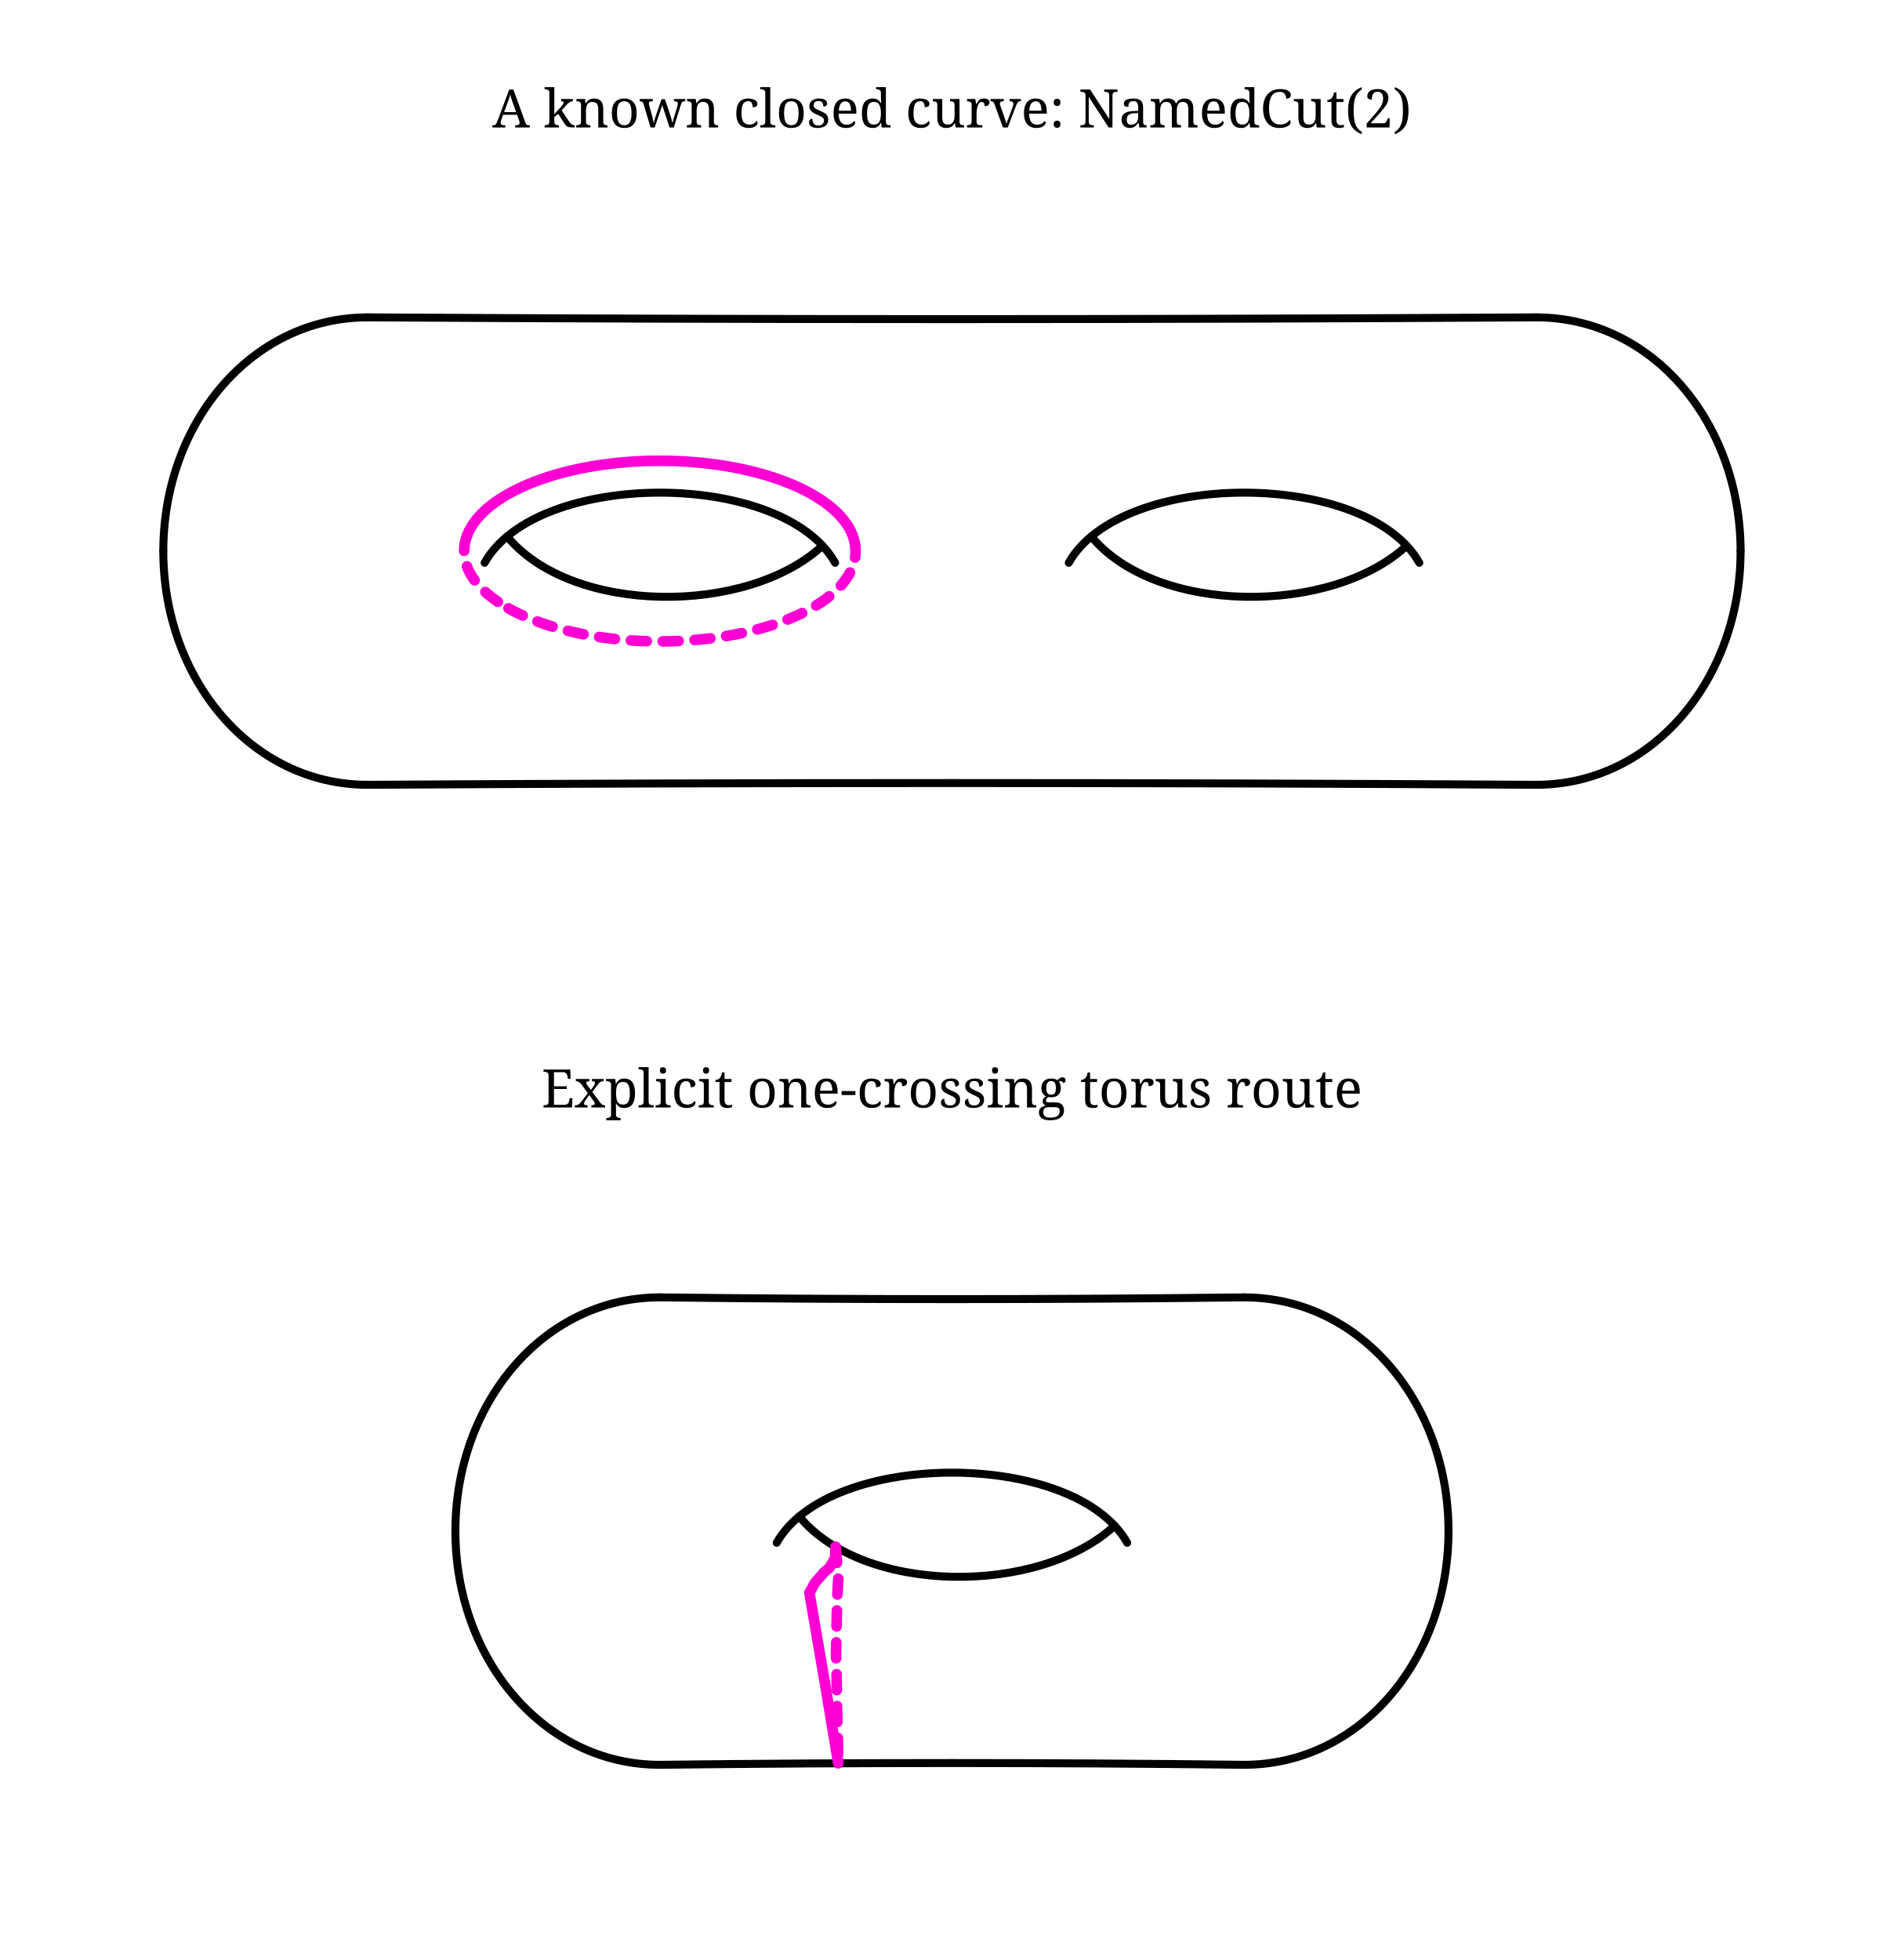
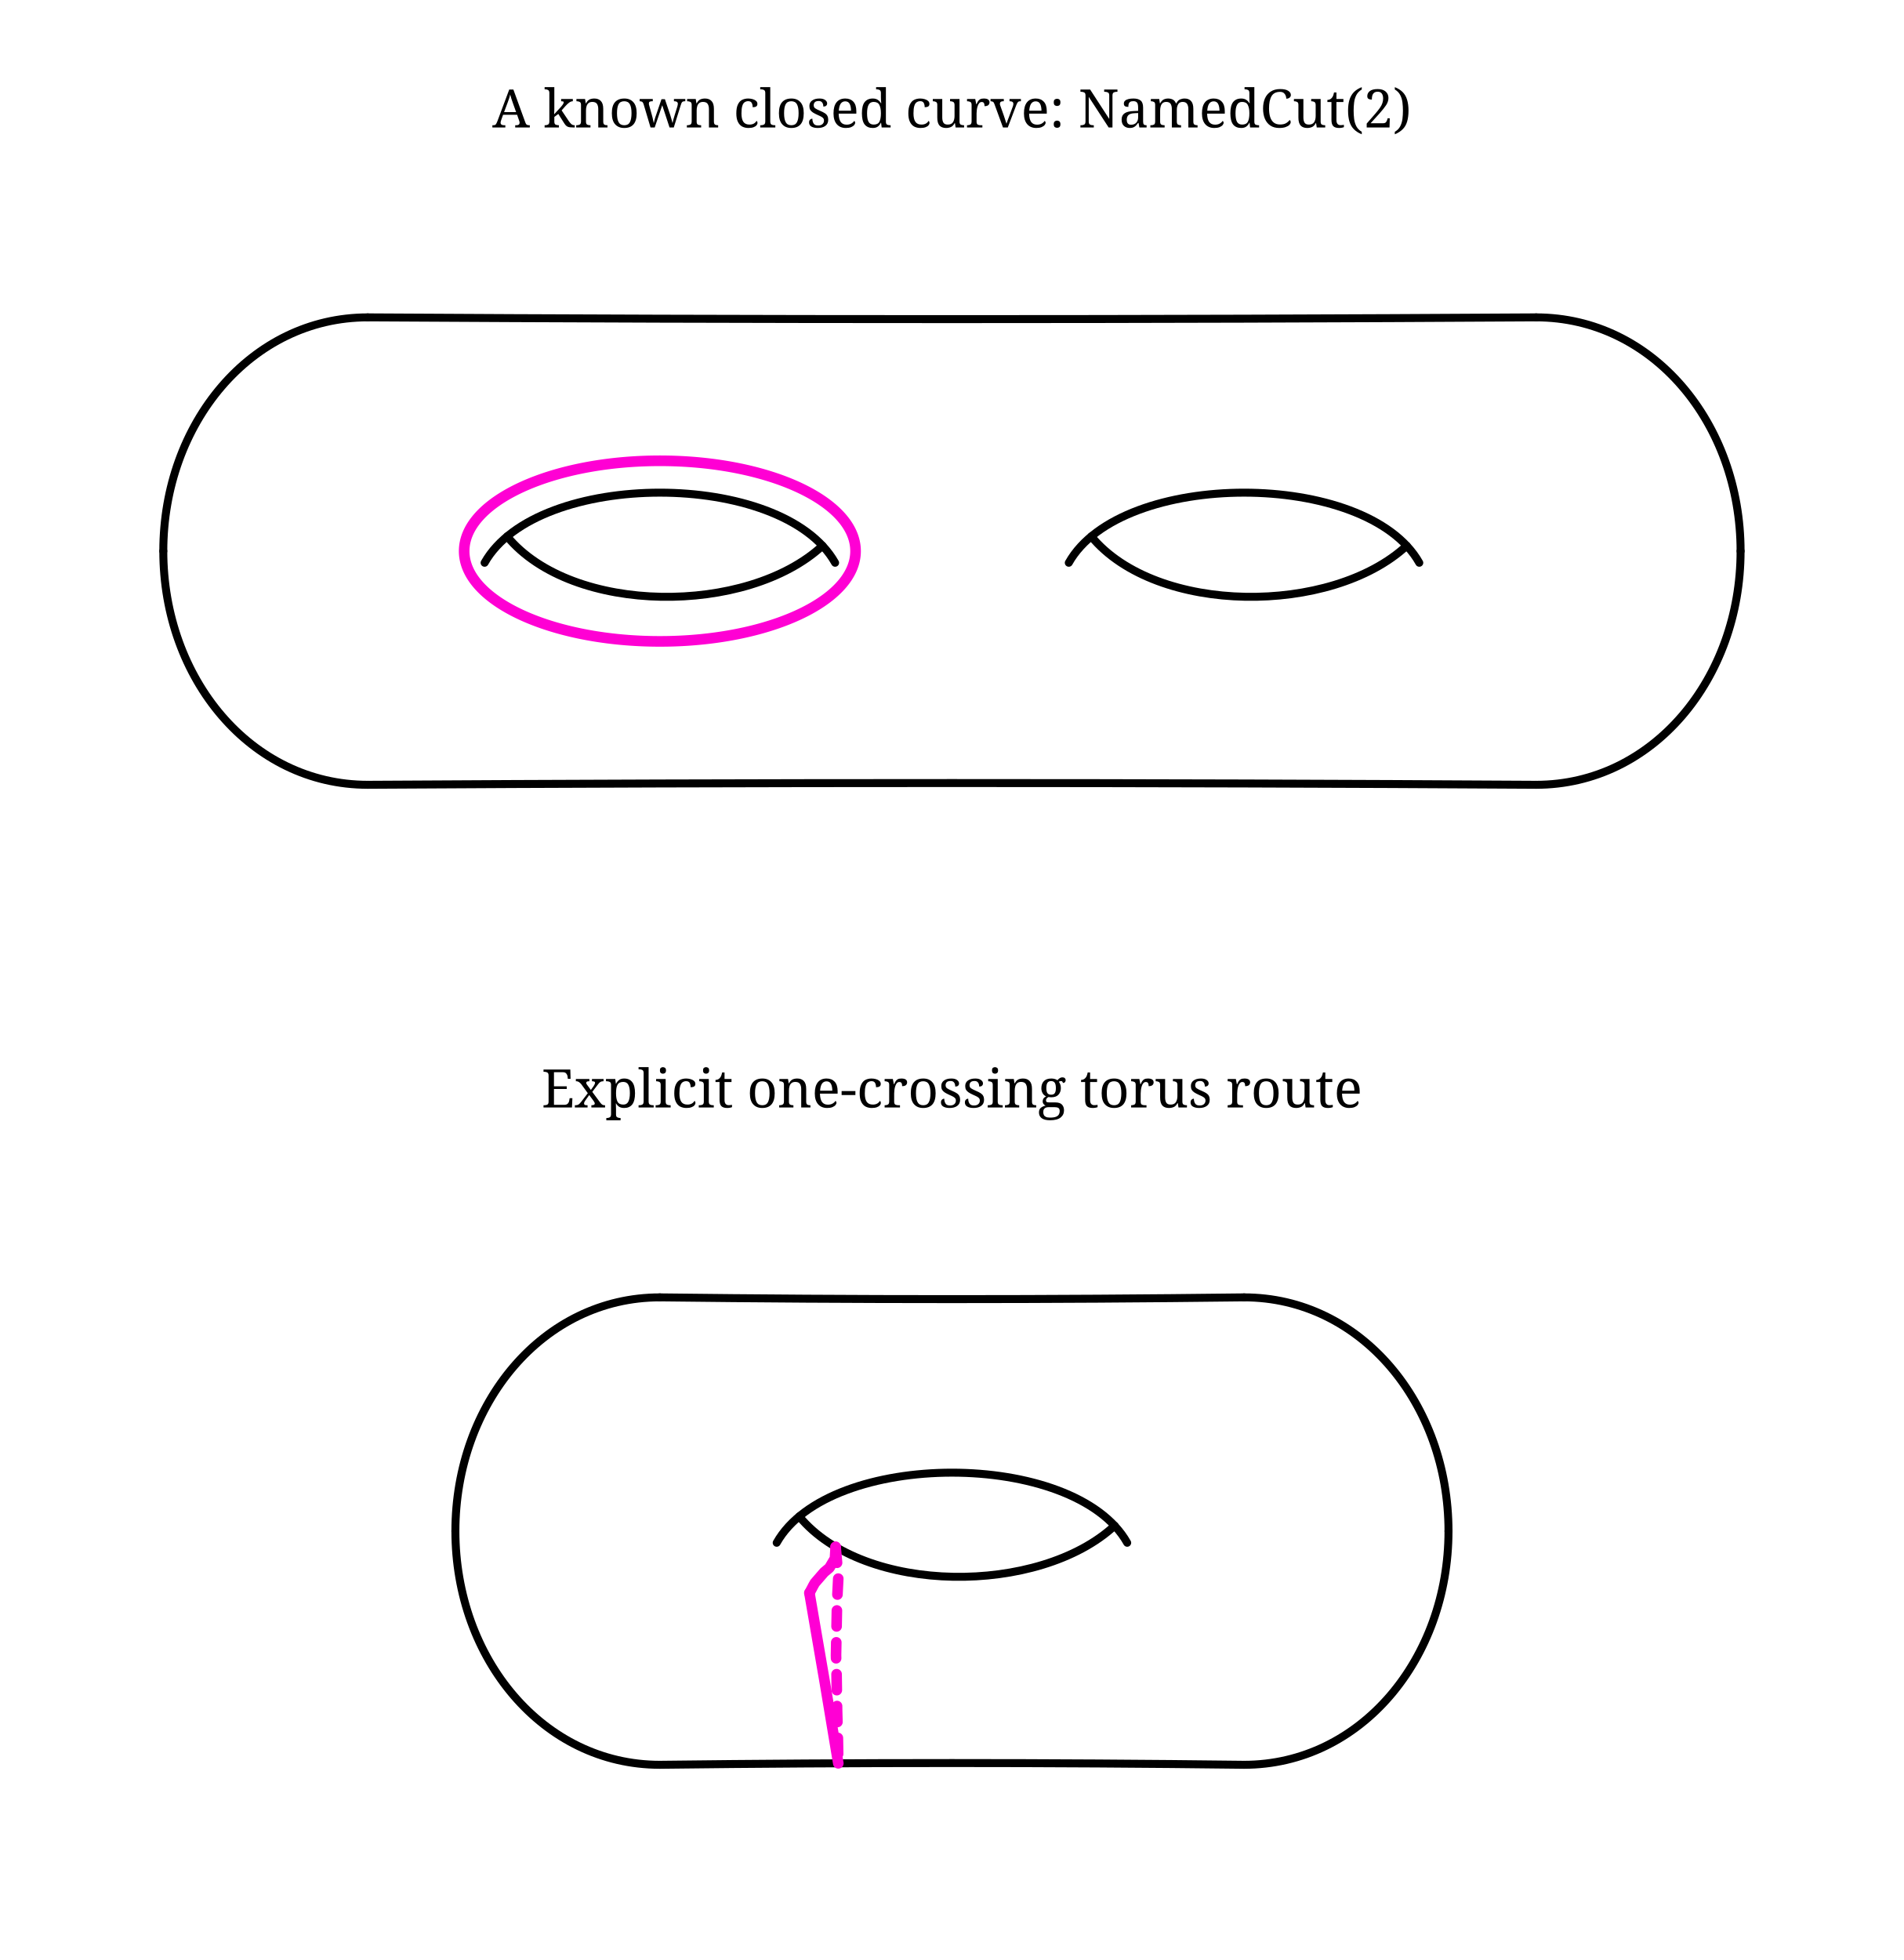
<svg xmlns="http://www.w3.org/2000/svg" viewBox="0 0 358.5 369" width="358.5" height="369" role="img">
  <path class="surface-outline" d="M 30.75 103.75 C 30.75 79.75 47.25 59.75 69.25 59.75" fill="none" stroke="#000000" stroke-width="1.5" stroke-linecap="round" stroke-linejoin="round" />
  <path class="surface-outline" d="M 30.75 103.75 C 30.75 127.75 47.25 147.75 69.25 147.75" fill="none" stroke="#000000" stroke-width="1.5" stroke-linecap="round" stroke-linejoin="round" />
  <path class="surface-outline" d="M 69.25 59.75 C 142.583 60.19 215.917 60.19 289.25 59.75" fill="none" stroke="#000000" stroke-width="1.5" stroke-linecap="round" stroke-linejoin="round" />
  <path class="surface-outline" d="M 69.25 147.75 C 142.583 147.31 215.917 147.31 289.25 147.75" fill="none" stroke="#000000" stroke-width="1.5" stroke-linecap="round" stroke-linejoin="round" />
  <path class="surface-outline" d="M 327.75 103.75 C 327.75 79.75 311.25 59.75 289.25 59.75" fill="none" stroke="#000000" stroke-width="1.5" stroke-linecap="round" stroke-linejoin="round" />
  <path class="surface-outline" d="M 327.75 103.75 C 327.75 127.75 311.25 147.75 289.25 147.75" fill="none" stroke="#000000" stroke-width="1.5" stroke-linecap="round" stroke-linejoin="round" />
  <path class="handle" d="M 91.25 105.95 C 101.15 88.35 147.35 88.35 157.25 105.95" fill="none" stroke="#000000" stroke-width="1.5" stroke-linecap="round" stroke-linejoin="round" />
  <path class="handle" d="M 95.485 100.988 C 107.75 115.85 140.75 115.85 154.879 102.741" fill="none" stroke="#000000" stroke-width="1.5" stroke-linecap="round" stroke-linejoin="round" />
  <path class="handle" d="M 201.25 105.95 C 211.15 88.35 257.35 88.35 267.25 105.95" fill="none" stroke="#000000" stroke-width="1.5" stroke-linecap="round" stroke-linejoin="round" />
  <path class="handle" d="M 205.485 100.988 C 217.75 115.85 250.75 115.85 264.879 102.741" fill="none" stroke="#000000" stroke-width="1.5" stroke-linecap="round" stroke-linejoin="round" />
-   <path class="named-cut" d="M 95.753 114.529 L 95.966 114.647 L 96.18 114.765 L 96.397 114.881 L 96.616 114.997 L 96.837 115.111 L 97.061 115.225 L 97.287 115.338 L 97.514 115.449 L 97.744 115.56 L 97.977 115.67 L 98.211 115.779 L 98.447 115.887 L 98.686 115.994 L 98.926 116.1 L 99.169 116.205 L 99.413 116.309 L 99.66 116.412 L 99.909 116.514 L 100.159 116.614 L 100.412 116.714 L 100.667 116.813 L 100.923 116.911 L 101.182 117.008 L 101.442 117.103 L 101.639 117.174 L 101.837 117.245 L 102.035 117.315 L 102.235 117.384 L 102.436 117.453 L 102.638 117.521 L 102.841 117.588 L 103.045 117.655 L 103.249 117.721 L 103.455 117.787 L 103.662 117.852 L 103.87 117.916 L 104.079 117.979 L 104.289 118.042 L 104.5 118.105 L 104.712 118.166 L 104.925 118.228 L 105.139 118.288 L 105.354 118.348 L 105.569 118.407 L 105.786 118.465 L 106.004 118.523 L 106.222 118.58 L 106.442 118.637 L 106.662 118.692 L 106.883 118.748 L 107.106 118.802 L 107.329 118.856 L 107.553 118.909 L 107.778 118.961 L 108.003 119.013 L 108.23 119.064 L 108.457 119.114 L 108.686 119.164 L 108.915 119.213 L 109.145 119.261 L 109.376 119.308 L 109.608 119.355 L 109.84 119.401 L 110.074 119.446 L 110.308 119.491 L 110.543 119.535 L 110.779 119.578 L 111.015 119.621 L 111.253 119.662 L 111.491 119.703 L 111.73 119.744 L 111.969 119.783 L 112.21 119.822 L 112.451 119.86 L 112.693 119.897 L 112.936 119.934 L 113.179 119.969 L 113.423 120.004 L 113.668 120.039 L 113.914 120.072 L 114.16 120.105 L 114.407 120.137 L 114.655 120.168 L 114.903 120.198 L 115.152 120.228 L 115.402 120.257 L 115.652 120.285 L 115.904 120.312 L 116.155 120.339 L 116.408 120.364 L 116.661 120.389 L 116.914 120.413 L 117.169 120.436 L 117.424 120.459 L 117.679 120.481 L 117.935 120.501 L 118.192 120.521 L 118.45 120.541 L 118.707 120.559 L 118.966 120.577 L 119.225 120.593 L 119.485 120.609 L 119.745 120.624 L 120.006 120.638 L 120.267 120.652 L 120.529 120.664 L 120.792 120.676 L 121.055 120.687 L 121.318 120.697 L 121.582 120.706 L 121.847 120.714 L 122.112 120.722 L 122.378 120.728 L 122.644 120.734 L 122.91 120.739 L 123.177 120.743 L 123.445 120.746 L 123.713 120.748 L 123.981 120.75 L 124.25 120.75 L 124.505 120.75 L 124.76 120.748 L 125.014 120.746 L 125.268 120.744 L 125.522 120.74 L 125.775 120.736 L 126.028 120.731 L 126.28 120.725 L 126.532 120.718 L 126.783 120.71 L 127.034 120.702 L 127.284 120.693 L 127.534 120.683 L 127.783 120.673 L 128.032 120.662 L 128.281 120.649 L 128.529 120.637 L 128.776 120.623 L 129.023 120.609 L 129.27 120.594 L 129.516 120.578 L 129.761 120.561 L 130.006 120.544 L 130.25 120.526 L 130.494 120.507 L 130.737 120.487 L 130.98 120.467 L 131.222 120.446 L 131.464 120.424 L 131.705 120.402 L 131.945 120.379 L 132.185 120.355 L 132.425 120.33 L 132.663 120.305 L 132.901 120.279 L 133.139 120.252 L 133.376 120.225 L 133.612 120.196 L 133.848 120.168 L 134.083 120.138 L 134.317 120.108 L 134.551 120.077 L 134.784 120.045 L 135.017 120.013 L 135.249 119.98 L 135.48 119.946 L 135.711 119.912 L 135.941 119.877 L 136.17 119.841 L 136.398 119.805 L 136.626 119.767 L 136.854 119.73 L 137.08 119.691 L 137.306 119.652 L 137.531 119.612 L 137.755 119.572 L 137.979 119.531 L 138.202 119.489 L 138.424 119.447 L 138.646 119.404 L 138.866 119.36 L 139.086 119.316 L 139.306 119.271 L 139.524 119.225 L 139.742 119.179 L 139.959 119.132 L 140.175 119.085 L 140.391 119.037 L 140.605 118.988 L 140.819 118.939 L 141.032 118.889 L 141.245 118.838 L 141.456 118.787 L 141.667 118.735 L 141.877 118.683 L 142.086 118.63 L 142.294 118.576 L 142.501 118.522 L 142.708 118.467 L 142.913 118.412 L 143.118 118.356 L 143.322 118.299 L 143.525 118.242 L 143.728 118.184 L 143.929 118.126 L 144.129 118.067 L 144.329 118.007 L 144.528 117.947 L 144.726 117.886 L 144.923 117.825 L 145.119 117.763 L 145.314 117.701 L 145.508 117.638 L 145.701 117.574 L 145.894 117.51 L 146.085 117.446 L 146.339 117.359 L 146.591 117.271 L 146.841 117.182 L 147.09 117.092 L 147.337 117.001 L 147.582 116.909 L 147.826 116.816 L 148.068 116.722 L 148.308 116.628 L 148.546 116.532 L 148.782 116.435 L 149.017 116.338 L 149.25 116.24 L 149.48 116.14 L 149.71 116.04 L 149.937 115.939 L 150.162 115.837 L 150.385 115.734 L 150.607 115.631 L 150.827 115.526 L 151.044 115.421 L 151.26 115.314 L 151.474 115.207 L 151.686 115.099 L 152.056 114.906 L 152.421 114.71 L 152.779 114.511 L 153.13 114.31 L 153.475 114.106 L 153.813 113.9 L 154.145 113.692 L 154.47 113.481 L 154.788 113.268 L 155.099 113.052 L 155.404 112.834 L 155.701 112.614 L 155.991 112.391 L 156.274 112.167 L 156.55 111.94 L 156.818 111.711 L 157.079 111.48 L 157.332 111.247 L 157.578 111.012 L 157.816 110.775 L 158.047 110.536 L 158.27 110.295 L 158.485 110.052 L 158.692 109.808 L 158.805 109.669 L 158.916 109.529 L 159.024 109.389 L 159.13 109.249 L 159.233 109.108 L 159.333 108.966 L 159.431 108.824 L 159.526 108.681 L 159.618 108.538 L 159.708 108.394 L 159.795 108.25 L 159.88 108.105 L 159.961 107.96 L 160.04 107.814 L 160.117 107.668 L 160.19 107.521 L 160.261 107.374 L 160.329 107.226 L 160.394 107.078 L 160.457 106.929 L 160.516 106.78 L 160.573 106.63 L 160.627 106.48 L 160.678 106.33 L 160.712 106.225 L 160.745 106.119 L 160.776 106.013 L 160.806 105.908 L 160.834 105.802 L 160.861 105.695 L 160.887 105.589 L 160.911 105.482 L 160.934 105.375 L 160.955 105.268 L 160.975 105.161 L 160.993 105.053 L 161.01 104.946 L 161.026 104.838 L 161.04 104.73 L 161.052 104.622 L 161.064 104.513 L 161.073 104.405 L 161.081 104.296 L 161.088 104.187 L 161.093 104.078 L 161.097 103.969 L 161.099 103.86 L 161.1 103.75 L 161.092 103.39 L 161.068 103.033 L 161.055 102.923" fill="none" stroke="#ff00d4" stroke-width="2" stroke-linecap="round" stroke-linejoin="round" stroke-dasharray="3 3" />
-   <path class="named-cut" d="M 161.055 102.923 L 161.028 102.677 L 160.972 102.323 L 160.901 101.971 L 160.814 101.622 L 160.712 101.274 L 160.595 100.929 L 160.463 100.586 L 160.316 100.246 L 160.155 99.908 L 159.979 99.572 L 159.789 99.239 L 159.584 98.909 L 159.366 98.582 L 159.134 98.257 L 158.888 97.936 L 158.629 97.617 L 158.356 97.301 L 158.071 96.989 L 157.772 96.68 L 157.46 96.374 L 157.136 96.071 L 156.799 95.772 L 156.603 95.605 L 156.404 95.439 L 156.2 95.274 L 155.993 95.11 L 155.782 94.948 L 155.567 94.786 L 155.349 94.626 L 155.126 94.467 L 154.9 94.309 L 154.67 94.153 L 154.437 93.997 L 154.2 93.843 L 153.959 93.691 L 153.715 93.539 L 153.467 93.389 L 153.216 93.24 L 152.961 93.093 L 152.703 92.946 L 152.441 92.801 L 152.176 92.658 L 151.908 92.516 L 151.636 92.375 L 151.361 92.236 L 151.083 92.098 L 150.872 91.995 L 150.659 91.894 L 150.444 91.793 L 150.228 91.693 L 150.01 91.594 L 149.79 91.495 L 149.568 91.398 L 149.345 91.301 L 149.12 91.205 L 148.893 91.11 L 148.664 91.016 L 148.434 90.923 L 148.202 90.83 L 147.968 90.739 L 147.733 90.648 L 147.496 90.559 L 147.257 90.47 L 147.017 90.382 L 146.775 90.295 L 146.532 90.209 L 146.287 90.123 L 146.04 90.039 L 145.792 89.956 L 145.542 89.873 L 145.291 89.792 L 145.038 89.711 L 144.784 89.632 L 144.528 89.553 L 144.27 89.475 L 144.012 89.399 L 143.751 89.323 L 143.489 89.248 L 143.226 89.174 L 142.962 89.102 L 142.696 89.03 L 142.428 88.959 L 142.159 88.889 L 141.889 88.82 L 141.617 88.753 L 141.344 88.686 L 141.07 88.62 L 140.794 88.555 L 140.517 88.492 L 140.239 88.429 L 139.959 88.368 L 139.678 88.307 L 139.396 88.248 L 139.112 88.189 L 138.828 88.132 L 138.542 88.076 L 138.254 88.021 L 137.966 87.967 L 137.676 87.914 L 137.385 87.862 L 137.093 87.811 L 136.8 87.761 L 136.506 87.713 L 136.21 87.665 L 135.914 87.619 L 135.616 87.574 L 135.317 87.53 L 135.017 87.487 L 134.716 87.445 L 134.414 87.405 L 134.111 87.365 L 133.806 87.327 L 133.501 87.29 L 133.195 87.254 L 132.887 87.22 L 132.579 87.186 L 132.27 87.154 L 131.959 87.123 L 131.648 87.093 L 131.336 87.064 L 131.023 87.037 L 130.709 87.01 L 130.394 86.985 L 130.078 86.961 L 129.761 86.939 L 129.443 86.918 L 129.125 86.897 L 128.805 86.879 L 128.485 86.861 L 128.164 86.845 L 127.842 86.83 L 127.519 86.816 L 127.196 86.804 L 126.871 86.792 L 126.546 86.782 L 126.22 86.774 L 125.894 86.767 L 125.567 86.761 L 125.238 86.756 L 124.91 86.753 L 124.58 86.751 L 124.25 86.75 L 123.92 86.751 L 123.59 86.753 L 123.262 86.756 L 122.933 86.761 L 122.606 86.767 L 122.28 86.774 L 121.954 86.782 L 121.629 86.792 L 121.304 86.804 L 120.981 86.816 L 120.658 86.83 L 120.336 86.845 L 120.015 86.861 L 119.695 86.879 L 119.375 86.897 L 119.057 86.918 L 118.739 86.939 L 118.422 86.961 L 118.106 86.985 L 117.791 87.01 L 117.477 87.037 L 117.164 87.064 L 116.852 87.093 L 116.541 87.123 L 116.23 87.154 L 115.921 87.186 L 115.613 87.22 L 115.305 87.254 L 114.999 87.29 L 114.694 87.327 L 114.389 87.365 L 114.086 87.405 L 113.784 87.445 L 113.483 87.487 L 113.183 87.53 L 112.884 87.574 L 112.586 87.619 L 112.29 87.665 L 111.994 87.713 L 111.7 87.761 L 111.407 87.811 L 111.115 87.862 L 110.824 87.914 L 110.534 87.967 L 110.246 88.021 L 109.958 88.076 L 109.672 88.132 L 109.388 88.189 L 109.104 88.248 L 108.822 88.307 L 108.541 88.368 L 108.261 88.429 L 107.983 88.492 L 107.706 88.555 L 107.43 88.62 L 107.156 88.686 L 106.883 88.753 L 106.611 88.82 L 106.341 88.889 L 106.072 88.959 L 105.804 89.03 L 105.538 89.102 L 105.274 89.174 L 105.011 89.248 L 104.749 89.323 L 104.488 89.399 L 104.23 89.475 L 103.972 89.553 L 103.716 89.632 L 103.462 89.711 L 103.209 89.792 L 102.958 89.873 L 102.708 89.956 L 102.46 90.039 L 102.213 90.123 L 101.968 90.209 L 101.725 90.295 L 101.483 90.382 L 101.243 90.47 L 101.004 90.559 L 100.767 90.648 L 100.532 90.739 L 100.298 90.83 L 100.066 90.923 L 99.836 91.016 L 99.607 91.11 L 99.38 91.205 L 99.155 91.301 L 98.932 91.398 L 98.71 91.495 L 98.49 91.594 L 98.272 91.693 L 98.056 91.793 L 97.841 91.894 L 97.628 91.995 L 97.417 92.098 L 97.139 92.236 L 96.864 92.375 L 96.592 92.516 L 96.324 92.658 L 96.059 92.801 L 95.797 92.946 L 95.539 93.093 L 95.284 93.24 L 95.033 93.389 L 94.785 93.539 L 94.541 93.691 L 94.3 93.843 L 94.063 93.997 L 93.83 94.153 L 93.6 94.309 L 93.374 94.467 L 93.151 94.626 L 92.933 94.786 L 92.718 94.948 L 92.507 95.11 L 92.3 95.274 L 92.096 95.439 L 91.897 95.605 L 91.701 95.772 L 91.364 96.071 L 91.04 96.374 L 90.728 96.68 L 90.429 96.989 L 90.144 97.301 L 89.871 97.617 L 89.612 97.936 L 89.366 98.257 L 89.134 98.582 L 88.916 98.909 L 88.711 99.239 L 88.521 99.572 L 88.345 99.908 L 88.184 100.246 L 88.037 100.586 L 87.968 100.766" fill="none" stroke="#ff00d4" stroke-width="2" stroke-linecap="round" stroke-linejoin="round" />
-   <path class="named-cut" d="M 87.968 100.766 L 87.905 100.929 L 87.788 101.274 L 87.686 101.622 L 87.599 101.971 L 87.528 102.323 L 87.472 102.677 L 87.432 103.033 L 87.408 103.39 L 87.4 103.75 L 87.4 103.802 L 87.401 103.855 L 87.402 103.907 L 87.403 103.96 L 87.404 104.012 L 87.406 104.064 L 87.408 104.116 L 87.411 104.168 L 87.414 104.221 L 87.417 104.273 L 87.421 104.325 L 87.425 104.377 L 87.429 104.429 L 87.433 104.481 L 87.438 104.532 L 87.444 104.584 L 87.449 104.636 L 87.455 104.688 L 87.461 104.74 L 87.468 104.791 L 87.475 104.843 L 87.482 104.895 L 87.49 104.946 L 87.498 104.998 L 87.525 105.16 L 87.555 105.322 L 87.589 105.483 L 87.626 105.644 L 87.666 105.805 L 87.71 105.965 L 87.757 106.125 L 87.807 106.284 L 87.86 106.443 L 87.916 106.601 L 87.975 106.758 L 88.038 106.916 L 88.103 107.072 L 88.172 107.228 L 88.244 107.384 L 88.319 107.539 L 88.397 107.694 L 88.478 107.848 L 88.562 108.001 L 88.649 108.154 L 88.739 108.307 L 88.832 108.459 L 88.928 108.61 L 89.027 108.76 L 89.209 109.026 L 89.401 109.29 L 89.601 109.551 L 89.811 109.811 L 90.03 110.069 L 90.257 110.325 L 90.493 110.578 L 90.738 110.83 L 90.991 111.079 L 91.252 111.326 L 91.522 111.571 L 91.801 111.813 L 92.087 112.053 L 92.382 112.291 L 92.684 112.526 L 92.994 112.759 L 93.313 112.99 L 93.639 113.218 L 93.973 113.443 L 94.314 113.665 L 94.663 113.885 L 95.019 114.103 L 95.382 114.317 L 95.753 114.529" fill="none" stroke="#ff00d4" stroke-width="2" stroke-linecap="round" stroke-linejoin="round" stroke-dasharray="3 3" />
+   <path class="named-cut" d="M 95.753 114.529 L 95.966 114.647 L 96.18 114.765 L 96.397 114.881 L 96.616 114.997 L 96.837 115.111 L 97.061 115.225 L 97.287 115.338 L 97.514 115.449 L 97.744 115.56 L 97.977 115.67 L 98.211 115.779 L 98.447 115.887 L 98.686 115.994 L 98.926 116.1 L 99.169 116.205 L 99.413 116.309 L 99.66 116.412 L 99.909 116.514 L 100.159 116.614 L 100.412 116.714 L 100.667 116.813 L 100.923 116.911 L 101.182 117.008 L 101.442 117.103 L 101.639 117.174 L 101.837 117.245 L 102.035 117.315 L 102.235 117.384 L 102.436 117.453 L 102.638 117.521 L 102.841 117.588 L 103.045 117.655 L 103.249 117.721 L 103.455 117.787 L 103.662 117.852 L 103.87 117.916 L 104.079 117.979 L 104.289 118.042 L 104.5 118.105 L 104.712 118.166 L 104.925 118.228 L 105.139 118.288 L 105.354 118.348 L 105.569 118.407 L 105.786 118.465 L 106.004 118.523 L 106.222 118.58 L 106.442 118.637 L 106.662 118.692 L 106.883 118.748 L 107.106 118.802 L 107.329 118.856 L 107.553 118.909 L 107.778 118.961 L 108.003 119.013 L 108.23 119.064 L 108.457 119.114 L 108.686 119.164 L 108.915 119.213 L 109.145 119.261 L 109.376 119.308 L 109.608 119.355 L 109.84 119.401 L 110.074 119.446 L 110.308 119.491 L 110.543 119.535 L 110.779 119.578 L 111.015 119.621 L 111.253 119.662 L 111.491 119.703 L 111.73 119.744 L 111.969 119.783 L 112.21 119.822 L 112.451 119.86 L 112.693 119.897 L 112.936 119.934 L 113.179 119.969 L 113.423 120.004 L 113.668 120.039 L 113.914 120.072 L 114.16 120.105 L 114.407 120.137 L 114.655 120.168 L 114.903 120.198 L 115.152 120.228 L 115.402 120.257 L 115.652 120.285 L 115.904 120.312 L 116.155 120.339 L 116.408 120.364 L 116.661 120.389 L 116.914 120.413 L 117.169 120.436 L 117.424 120.459 L 117.679 120.481 L 117.935 120.501 L 118.192 120.521 L 118.45 120.541 L 118.707 120.559 L 118.966 120.577 L 119.225 120.593 L 119.485 120.609 L 119.745 120.624 L 120.006 120.638 L 120.267 120.652 L 120.529 120.664 L 120.792 120.676 L 121.055 120.687 L 121.318 120.697 L 121.582 120.706 L 121.847 120.714 L 122.112 120.722 L 122.378 120.728 L 122.644 120.734 L 122.91 120.739 L 123.177 120.743 L 123.445 120.746 L 123.713 120.748 L 123.981 120.75 L 124.25 120.75 L 124.505 120.75 L 124.76 120.748 L 125.014 120.746 L 125.268 120.744 L 125.522 120.74 L 125.775 120.736 L 126.028 120.731 L 126.28 120.725 L 126.532 120.718 L 126.783 120.71 L 127.034 120.702 L 127.284 120.693 L 127.534 120.683 L 127.783 120.673 L 128.032 120.662 L 128.281 120.649 L 128.529 120.637 L 128.776 120.623 L 129.023 120.609 L 129.27 120.594 L 129.516 120.578 L 129.761 120.561 L 130.006 120.544 L 130.25 120.526 L 130.494 120.507 L 130.737 120.487 L 130.98 120.467 L 131.222 120.446 L 131.464 120.424 L 131.705 120.402 L 131.945 120.379 L 132.185 120.355 L 132.425 120.33 L 132.663 120.305 L 132.901 120.279 L 133.139 120.252 L 133.376 120.225 L 133.612 120.196 L 133.848 120.168 L 134.083 120.138 L 134.317 120.108 L 134.551 120.077 L 134.784 120.045 L 135.017 120.013 L 135.249 119.98 L 135.48 119.946 L 135.711 119.912 L 135.941 119.877 L 136.17 119.841 L 136.398 119.805 L 136.626 119.767 L 136.854 119.73 L 137.08 119.691 L 137.306 119.652 L 137.531 119.612 L 137.755 119.572 L 137.979 119.531 L 138.202 119.489 L 138.424 119.447 L 138.646 119.404 L 138.866 119.36 L 139.086 119.316 L 139.306 119.271 L 139.524 119.225 L 139.742 119.179 L 139.959 119.132 L 140.175 119.085 L 140.391 119.037 L 140.605 118.988 L 140.819 118.939 L 141.032 118.889 L 141.245 118.838 L 141.456 118.787 L 141.667 118.735 L 141.877 118.683 L 142.086 118.63 L 142.294 118.576 L 142.501 118.522 L 142.708 118.467 L 142.913 118.412 L 143.118 118.356 L 143.322 118.299 L 143.525 118.242 L 143.728 118.184 L 143.929 118.126 L 144.129 118.067 L 144.329 118.007 L 144.528 117.947 L 144.726 117.886 L 144.923 117.825 L 145.119 117.763 L 145.314 117.701 L 145.508 117.638 L 145.701 117.574 L 145.894 117.51 L 146.085 117.446 L 146.339 117.359 L 146.591 117.271 L 146.841 117.182 L 147.09 117.092 L 147.337 117.001 L 147.582 116.909 L 147.826 116.816 L 148.068 116.722 L 148.308 116.628 L 148.546 116.532 L 148.782 116.435 L 149.017 116.338 L 149.25 116.24 L 149.48 116.14 L 149.71 116.04 L 149.937 115.939 L 150.162 115.837 L 150.385 115.734 L 150.607 115.631 L 150.827 115.526 L 151.044 115.421 L 151.26 115.314 L 151.474 115.207 L 151.686 115.099 L 152.056 114.906 L 152.421 114.71 L 152.779 114.511 L 153.13 114.31 L 153.475 114.106 L 153.813 113.9 L 154.145 113.692 L 154.47 113.481 L 154.788 113.268 L 155.099 113.052 L 155.404 112.834 L 155.701 112.614 L 155.991 112.391 L 156.274 112.167 L 156.55 111.94 L 156.818 111.711 L 157.079 111.48 L 157.332 111.247 L 157.578 111.012 L 157.816 110.775 L 158.047 110.536 L 158.27 110.295 L 158.485 110.052 L 158.692 109.808 L 158.805 109.669 L 158.916 109.529 L 159.024 109.389 L 159.13 109.249 L 159.233 109.108 L 159.333 108.966 L 159.431 108.824 L 159.526 108.681 L 159.618 108.538 L 159.708 108.394 L 159.795 108.25 L 159.88 108.105 L 159.961 107.96 L 160.04 107.814 L 160.117 107.668 L 160.19 107.521 L 160.261 107.374 L 160.329 107.226 L 160.394 107.078 L 160.457 106.929 L 160.516 106.78 L 160.573 106.63 L 160.627 106.48 L 160.678 106.33 L 160.712 106.225 L 160.745 106.119 L 160.776 106.013 L 160.806 105.908 L 160.834 105.802 L 160.861 105.695 L 160.887 105.589 L 160.911 105.482 L 160.934 105.375 L 160.955 105.268 L 160.975 105.161 L 160.993 105.053 L 161.01 104.946 L 161.026 104.838 L 161.04 104.73 L 161.052 104.622 L 161.064 104.513 L 161.073 104.405 L 161.081 104.296 L 161.088 104.187 L 161.093 104.078 L 161.097 103.969 L 161.099 103.86 L 161.1 103.75 L 161.092 103.39 L 161.068 103.033 L 161.028 102.677 L 160.972 102.323 L 160.901 101.971 L 160.814 101.622 L 160.712 101.274 L 160.595 100.929 L 160.463 100.586 L 160.316 100.246 L 160.155 99.908 L 159.979 99.572 L 159.789 99.239 L 159.584 98.909 L 159.366 98.582 L 159.134 98.257 L 158.888 97.936 L 158.629 97.617 L 158.356 97.301 L 158.071 96.989 L 157.772 96.68 L 157.46 96.374 L 157.136 96.071 L 156.799 95.772 L 156.603 95.605 L 156.404 95.439 L 156.2 95.274 L 155.993 95.11 L 155.782 94.948 L 155.567 94.786 L 155.349 94.626 L 155.126 94.467 L 154.9 94.309 L 154.67 94.153 L 154.437 93.997 L 154.2 93.843 L 153.959 93.691 L 153.715 93.539 L 153.467 93.389 L 153.216 93.24 L 152.961 93.093 L 152.703 92.946 L 152.441 92.801 L 152.176 92.658 L 151.908 92.516 L 151.636 92.375 L 151.361 92.236 L 151.083 92.098 L 150.872 91.995 L 150.659 91.894 L 150.444 91.793 L 150.228 91.693 L 150.01 91.594 L 149.79 91.495 L 149.568 91.398 L 149.345 91.301 L 149.12 91.205 L 148.893 91.11 L 148.664 91.016 L 148.434 90.923 L 148.202 90.83 L 147.968 90.739 L 147.733 90.648 L 147.496 90.559 L 147.257 90.47 L 147.017 90.382 L 146.775 90.295 L 146.532 90.209 L 146.287 90.123 L 146.04 90.039 L 145.792 89.956 L 145.542 89.873 L 145.291 89.792 L 145.038 89.711 L 144.784 89.632 L 144.528 89.553 L 144.27 89.475 L 144.012 89.399 L 143.751 89.323 L 143.489 89.248 L 143.226 89.174 L 142.962 89.102 L 142.696 89.03 L 142.428 88.959 L 142.159 88.889 L 141.889 88.82 L 141.617 88.753 L 141.344 88.686 L 141.07 88.62 L 140.794 88.555 L 140.517 88.492 L 140.239 88.429 L 139.959 88.368 L 139.678 88.307 L 139.396 88.248 L 139.112 88.189 L 138.828 88.132 L 138.542 88.076 L 138.254 88.021 L 137.966 87.967 L 137.676 87.914 L 137.385 87.862 L 137.093 87.811 L 136.8 87.761 L 136.506 87.713 L 136.21 87.665 L 135.914 87.619 L 135.616 87.574 L 135.317 87.53 L 135.017 87.487 L 134.716 87.445 L 134.414 87.405 L 134.111 87.365 L 133.806 87.327 L 133.501 87.29 L 133.195 87.254 L 132.887 87.22 L 132.579 87.186 L 132.27 87.154 L 131.959 87.123 L 131.648 87.093 L 131.336 87.064 L 131.023 87.037 L 130.709 87.01 L 130.394 86.985 L 130.078 86.961 L 129.761 86.939 L 129.443 86.918 L 129.125 86.897 L 128.805 86.879 L 128.485 86.861 L 128.164 86.845 L 127.842 86.83 L 127.519 86.816 L 127.196 86.804 L 126.871 86.792 L 126.546 86.782 L 126.22 86.774 L 125.894 86.767 L 125.567 86.761 L 125.238 86.756 L 124.91 86.753 L 124.58 86.751 L 124.25 86.75 L 123.92 86.751 L 123.59 86.753 L 123.262 86.756 L 122.933 86.761 L 122.606 86.767 L 122.28 86.774 L 121.954 86.782 L 121.629 86.792 L 121.304 86.804 L 120.981 86.816 L 120.658 86.83 L 120.336 86.845 L 120.015 86.861 L 119.695 86.879 L 119.375 86.897 L 119.057 86.918 L 118.739 86.939 L 118.422 86.961 L 118.106 86.985 L 117.791 87.01 L 117.477 87.037 L 117.164 87.064 L 116.852 87.093 L 116.541 87.123 L 116.23 87.154 L 115.921 87.186 L 115.613 87.22 L 115.305 87.254 L 114.999 87.29 L 114.694 87.327 L 114.389 87.365 L 114.086 87.405 L 113.784 87.445 L 113.483 87.487 L 113.183 87.53 L 112.884 87.574 L 112.586 87.619 L 112.29 87.665 L 111.994 87.713 L 111.7 87.761 L 111.407 87.811 L 111.115 87.862 L 110.824 87.914 L 110.534 87.967 L 110.246 88.021 L 109.958 88.076 L 109.672 88.132 L 109.388 88.189 L 109.104 88.248 L 108.822 88.307 L 108.541 88.368 L 108.261 88.429 L 107.983 88.492 L 107.706 88.555 L 107.43 88.62 L 107.156 88.686 L 106.883 88.753 L 106.611 88.82 L 106.341 88.889 L 106.072 88.959 L 105.804 89.03 L 105.538 89.102 L 105.274 89.174 L 105.011 89.248 L 104.749 89.323 L 104.488 89.399 L 104.23 89.475 L 103.972 89.553 L 103.716 89.632 L 103.462 89.711 L 103.209 89.792 L 102.958 89.873 L 102.708 89.956 L 102.46 90.039 L 102.213 90.123 L 101.968 90.209 L 101.725 90.295 L 101.483 90.382 L 101.243 90.47 L 101.004 90.559 L 100.767 90.648 L 100.532 90.739 L 100.298 90.83 L 100.066 90.923 L 99.836 91.016 L 99.607 91.11 L 99.38 91.205 L 99.155 91.301 L 98.932 91.398 L 98.71 91.495 L 98.49 91.594 L 98.272 91.693 L 98.056 91.793 L 97.841 91.894 L 97.628 91.995 L 97.417 92.098 L 97.139 92.236 L 96.864 92.375 L 96.592 92.516 L 96.324 92.658 L 96.059 92.801 L 95.797 92.946 L 95.539 93.093 L 95.284 93.24 L 95.033 93.389 L 94.785 93.539 L 94.541 93.691 L 94.3 93.843 L 94.063 93.997 L 93.83 94.153 L 93.6 94.309 L 93.374 94.467 L 93.151 94.626 L 92.933 94.786 L 92.718 94.948 L 92.507 95.11 L 92.3 95.274 L 92.096 95.439 L 91.897 95.605 L 91.701 95.772 L 91.364 96.071 L 91.04 96.374 L 90.728 96.68 L 90.429 96.989 L 90.144 97.301 L 89.871 97.617 L 89.612 97.936 L 89.366 98.257 L 89.134 98.582 L 88.916 98.909 L 88.711 99.239 L 88.521 99.572 L 88.345 99.908 L 88.184 100.246 L 88.037 100.586 L 87.905 100.929 L 87.788 101.274 L 87.686 101.622 L 87.599 101.971 L 87.528 102.323 L 87.472 102.677 L 87.432 103.033 L 87.408 103.39 L 87.4 103.75 L 87.4 103.802 L 87.401 103.855 L 87.402 103.907 L 87.403 103.96 L 87.404 104.012 L 87.406 104.064 L 87.408 104.116 L 87.411 104.168 L 87.414 104.221 L 87.417 104.273 L 87.421 104.325 L 87.425 104.377 L 87.429 104.429 L 87.433 104.481 L 87.438 104.532 L 87.444 104.584 L 87.449 104.636 L 87.455 104.688 L 87.461 104.74 L 87.468 104.791 L 87.475 104.843 L 87.482 104.895 L 87.49 104.946 L 87.498 104.998 L 87.525 105.16 L 87.555 105.322 L 87.589 105.483 L 87.626 105.644 L 87.666 105.805 L 87.71 105.965 L 87.757 106.125 L 87.807 106.284 L 87.86 106.443 L 87.916 106.601 L 87.975 106.758 L 88.038 106.916 L 88.103 107.072 L 88.172 107.228 L 88.244 107.384 L 88.319 107.539 L 88.397 107.694 L 88.478 107.848 L 88.562 108.001 L 88.649 108.154 L 88.739 108.307 L 88.832 108.459 L 88.928 108.61 L 89.027 108.76 L 89.209 109.026 L 89.401 109.29 L 89.601 109.551 L 89.811 109.811 L 90.03 110.069 L 90.257 110.325 L 90.493 110.578 L 90.738 110.83 L 90.991 111.079 L 91.252 111.326 L 91.522 111.571 L 91.801 111.813 L 92.087 112.053 L 92.382 112.291 L 92.684 112.526 L 92.994 112.759 L 93.313 112.99 L 93.639 113.218 L 93.973 113.443 L 94.314 113.665 L 94.663 113.885 L 95.019 114.103 L 95.382 114.317 L 95.753 114.529" fill="none" stroke="#ff00d4" stroke-width="2" stroke-linecap="round" stroke-linejoin="round" />
  <path class="surface-outline" d="M 85.75 288.25 C 85.75 264.25 102.25 244.25 124.25 244.25" fill="none" stroke="#000000" stroke-width="1.5" stroke-linecap="round" stroke-linejoin="round" />
  <path class="surface-outline" d="M 85.75 288.25 C 85.75 312.25 102.25 332.25 124.25 332.25" fill="none" stroke="#000000" stroke-width="1.5" stroke-linecap="round" stroke-linejoin="round" />
  <path class="surface-outline" d="M 124.25 244.25 C 160.917 244.69 197.583 244.69 234.25 244.25" fill="none" stroke="#000000" stroke-width="1.5" stroke-linecap="round" stroke-linejoin="round" />
  <path class="surface-outline" d="M 124.25 332.25 C 160.917 331.81 197.583 331.81 234.25 332.25" fill="none" stroke="#000000" stroke-width="1.5" stroke-linecap="round" stroke-linejoin="round" />
  <path class="surface-outline" d="M 272.75 288.25 C 272.75 264.25 256.25 244.25 234.25 244.25" fill="none" stroke="#000000" stroke-width="1.5" stroke-linecap="round" stroke-linejoin="round" />
  <path class="surface-outline" d="M 272.75 288.25 C 272.75 312.25 256.25 332.25 234.25 332.25" fill="none" stroke="#000000" stroke-width="1.5" stroke-linecap="round" stroke-linejoin="round" />
  <path class="handle" d="M 146.25 290.45 C 156.15 272.85 202.35 272.85 212.25 290.45" fill="none" stroke="#000000" stroke-width="1.5" stroke-linecap="round" stroke-linejoin="round" />
  <path class="handle" d="M 150.485 285.488 C 162.75 300.35 195.75 300.35 209.879 287.241" fill="none" stroke="#000000" stroke-width="1.5" stroke-linecap="round" stroke-linejoin="round" />
  <path class="surface-route" d="M 152.414 299.9 L 152.91 298.977 L 153.155 298.504 L 153.434 298.015 L 155.175 296.004 L 156.177 295.166 L 157.225 293.388 L 157.349 291.225" fill="none" stroke="#ff00d4" stroke-width="2" stroke-linecap="round" stroke-linejoin="round" />
  <path class="surface-route" d="M 157.349 291.225 L 157.856 296.934 L 157.616 301.618 L 157.423 311.623 L 157.439 312.249 L 157.457 312.636 L 157.508 313.85 L 157.625 322.146 L 157.777 327.618 L 157.85 331.97" fill="none" stroke="#ff00d4" stroke-width="2" stroke-linecap="round" stroke-linejoin="round" stroke-dasharray="3 3" />
  <path class="surface-route" d="M 157.85 331.97 L 155.349 316.978 L 155.211 316.17 L 155.138 315.736 L 154.936 314.577 L 152.414 299.9" fill="none" stroke="#ff00d4" stroke-width="2" stroke-linecap="round" stroke-linejoin="round" />
  <text x="179.25" y="24" fill="#000000" font-size="10" font-family="serif" text-anchor="middle">A known closed curve: NamedCut(2)</text>
  <text x="179.25" y="208.5" fill="#000000" font-size="10" font-family="serif" text-anchor="middle">Explicit one-crossing torus route</text>
</svg>
